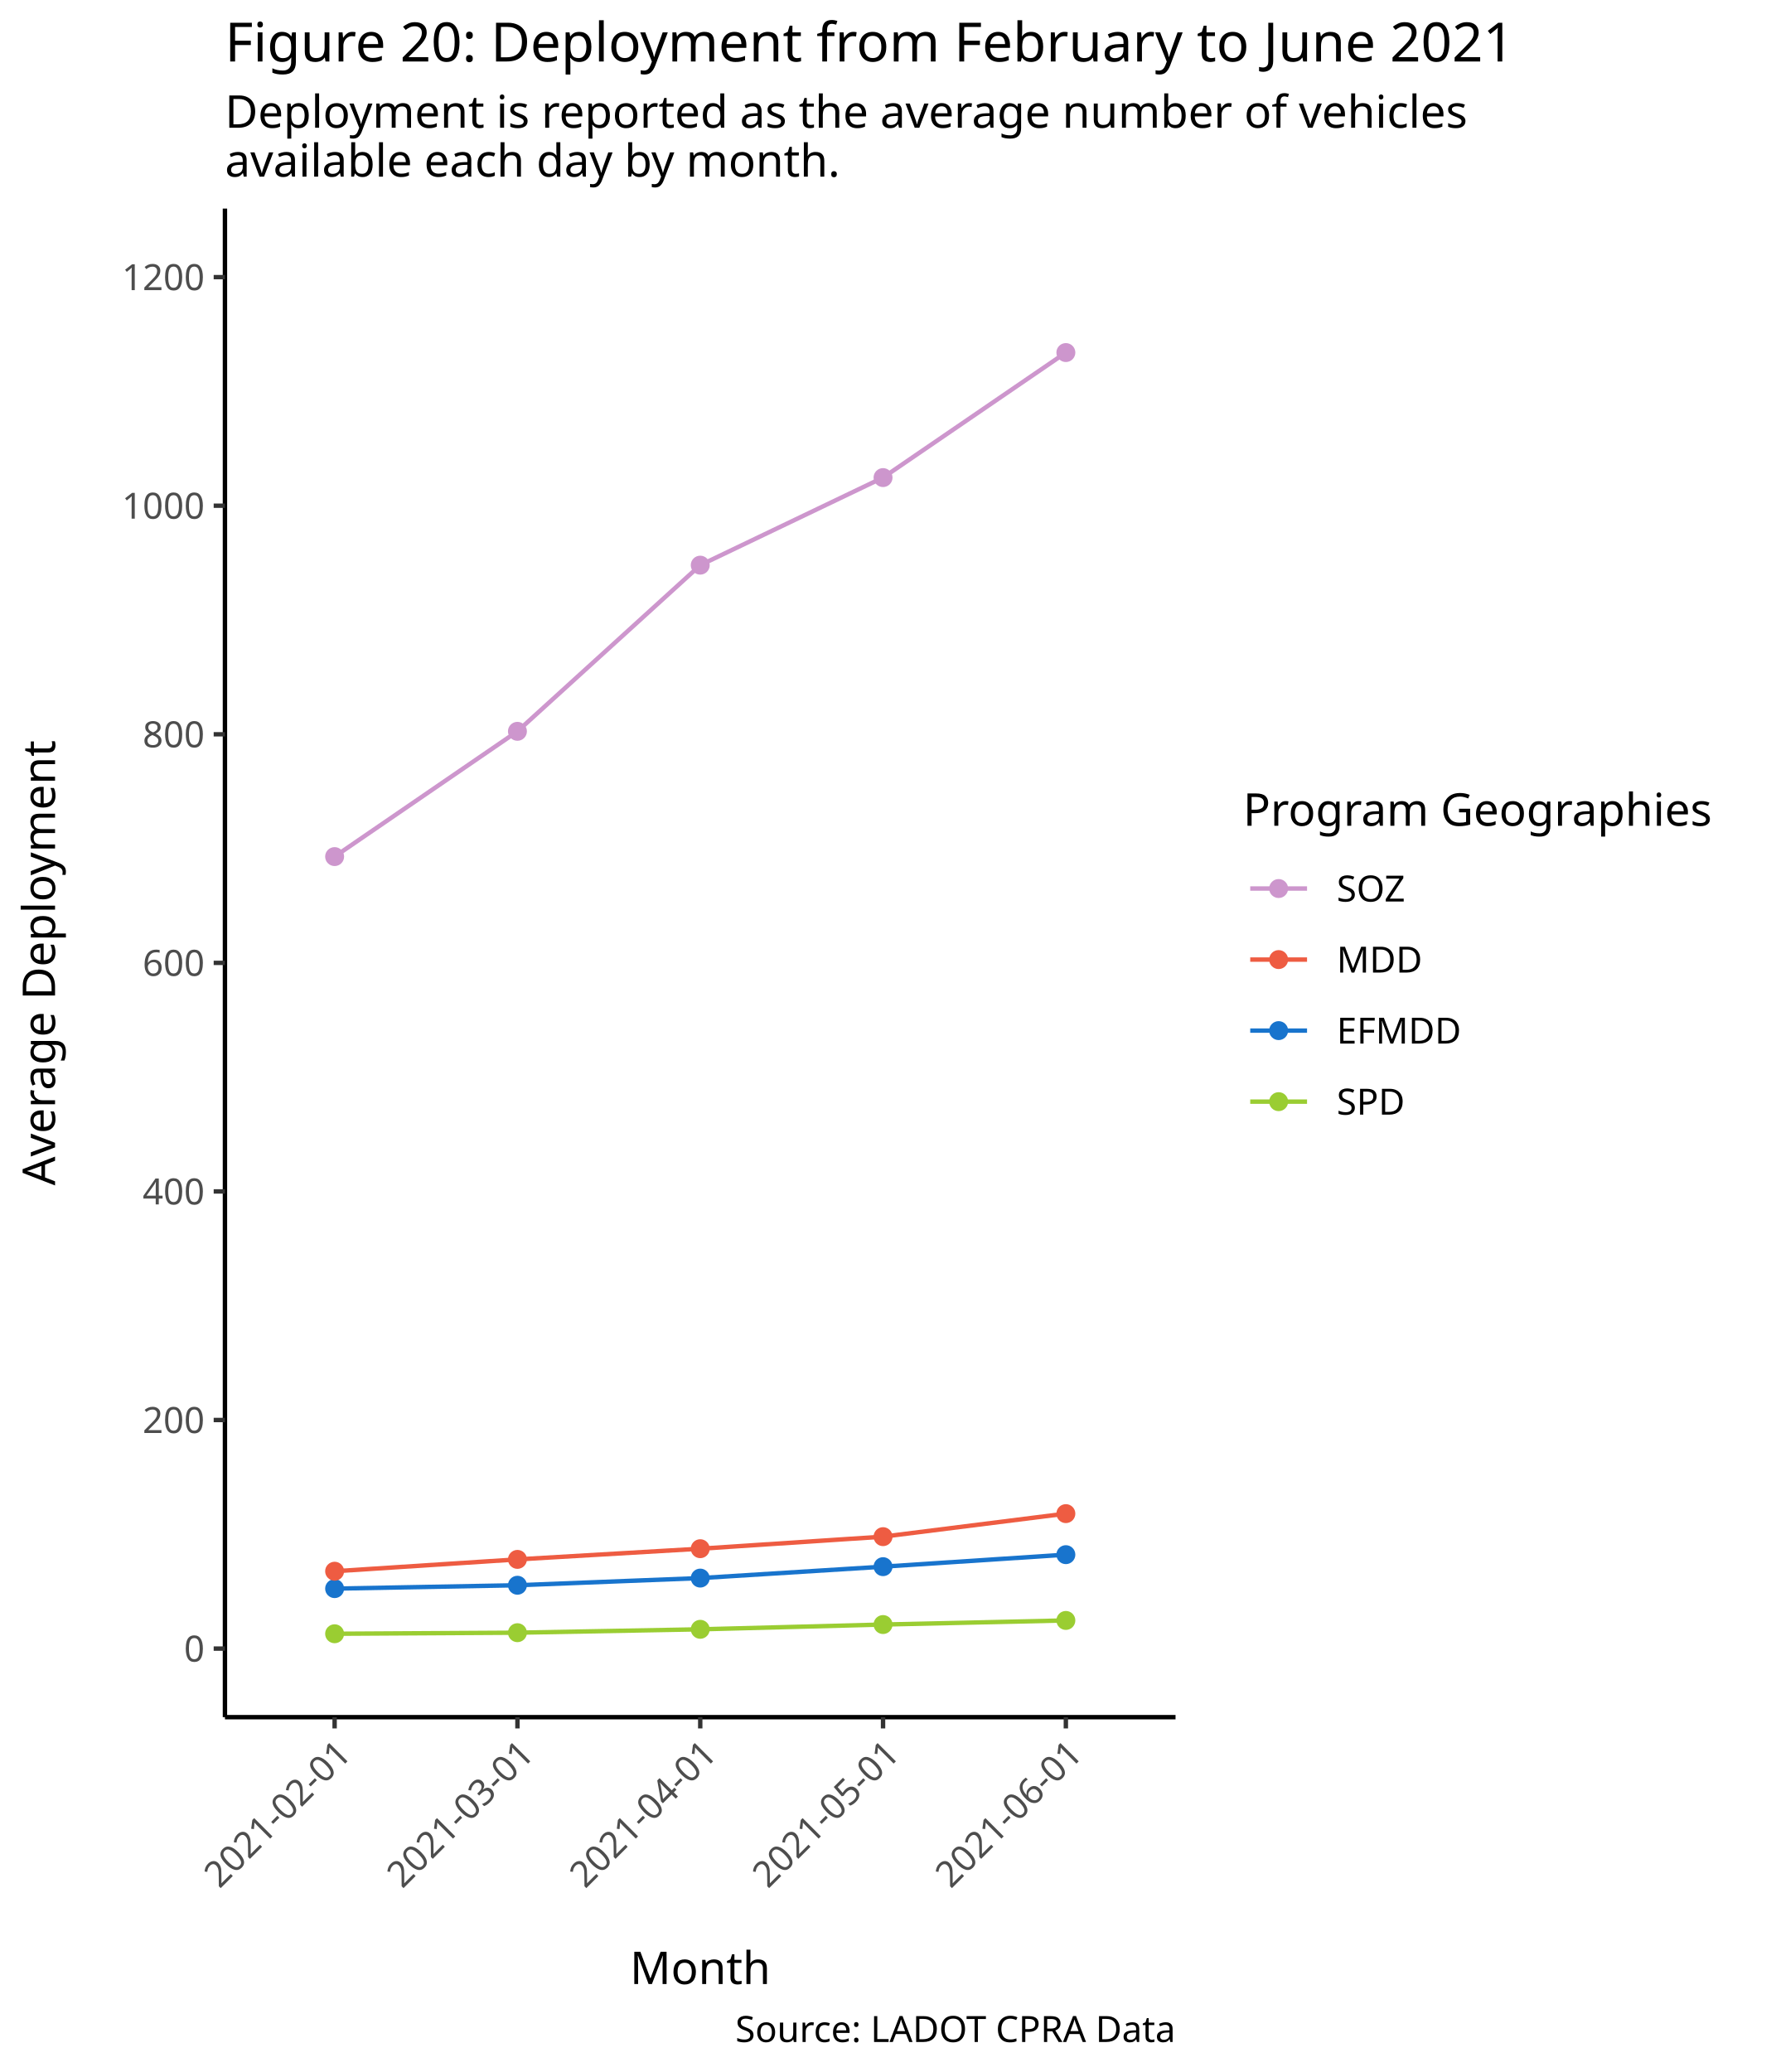
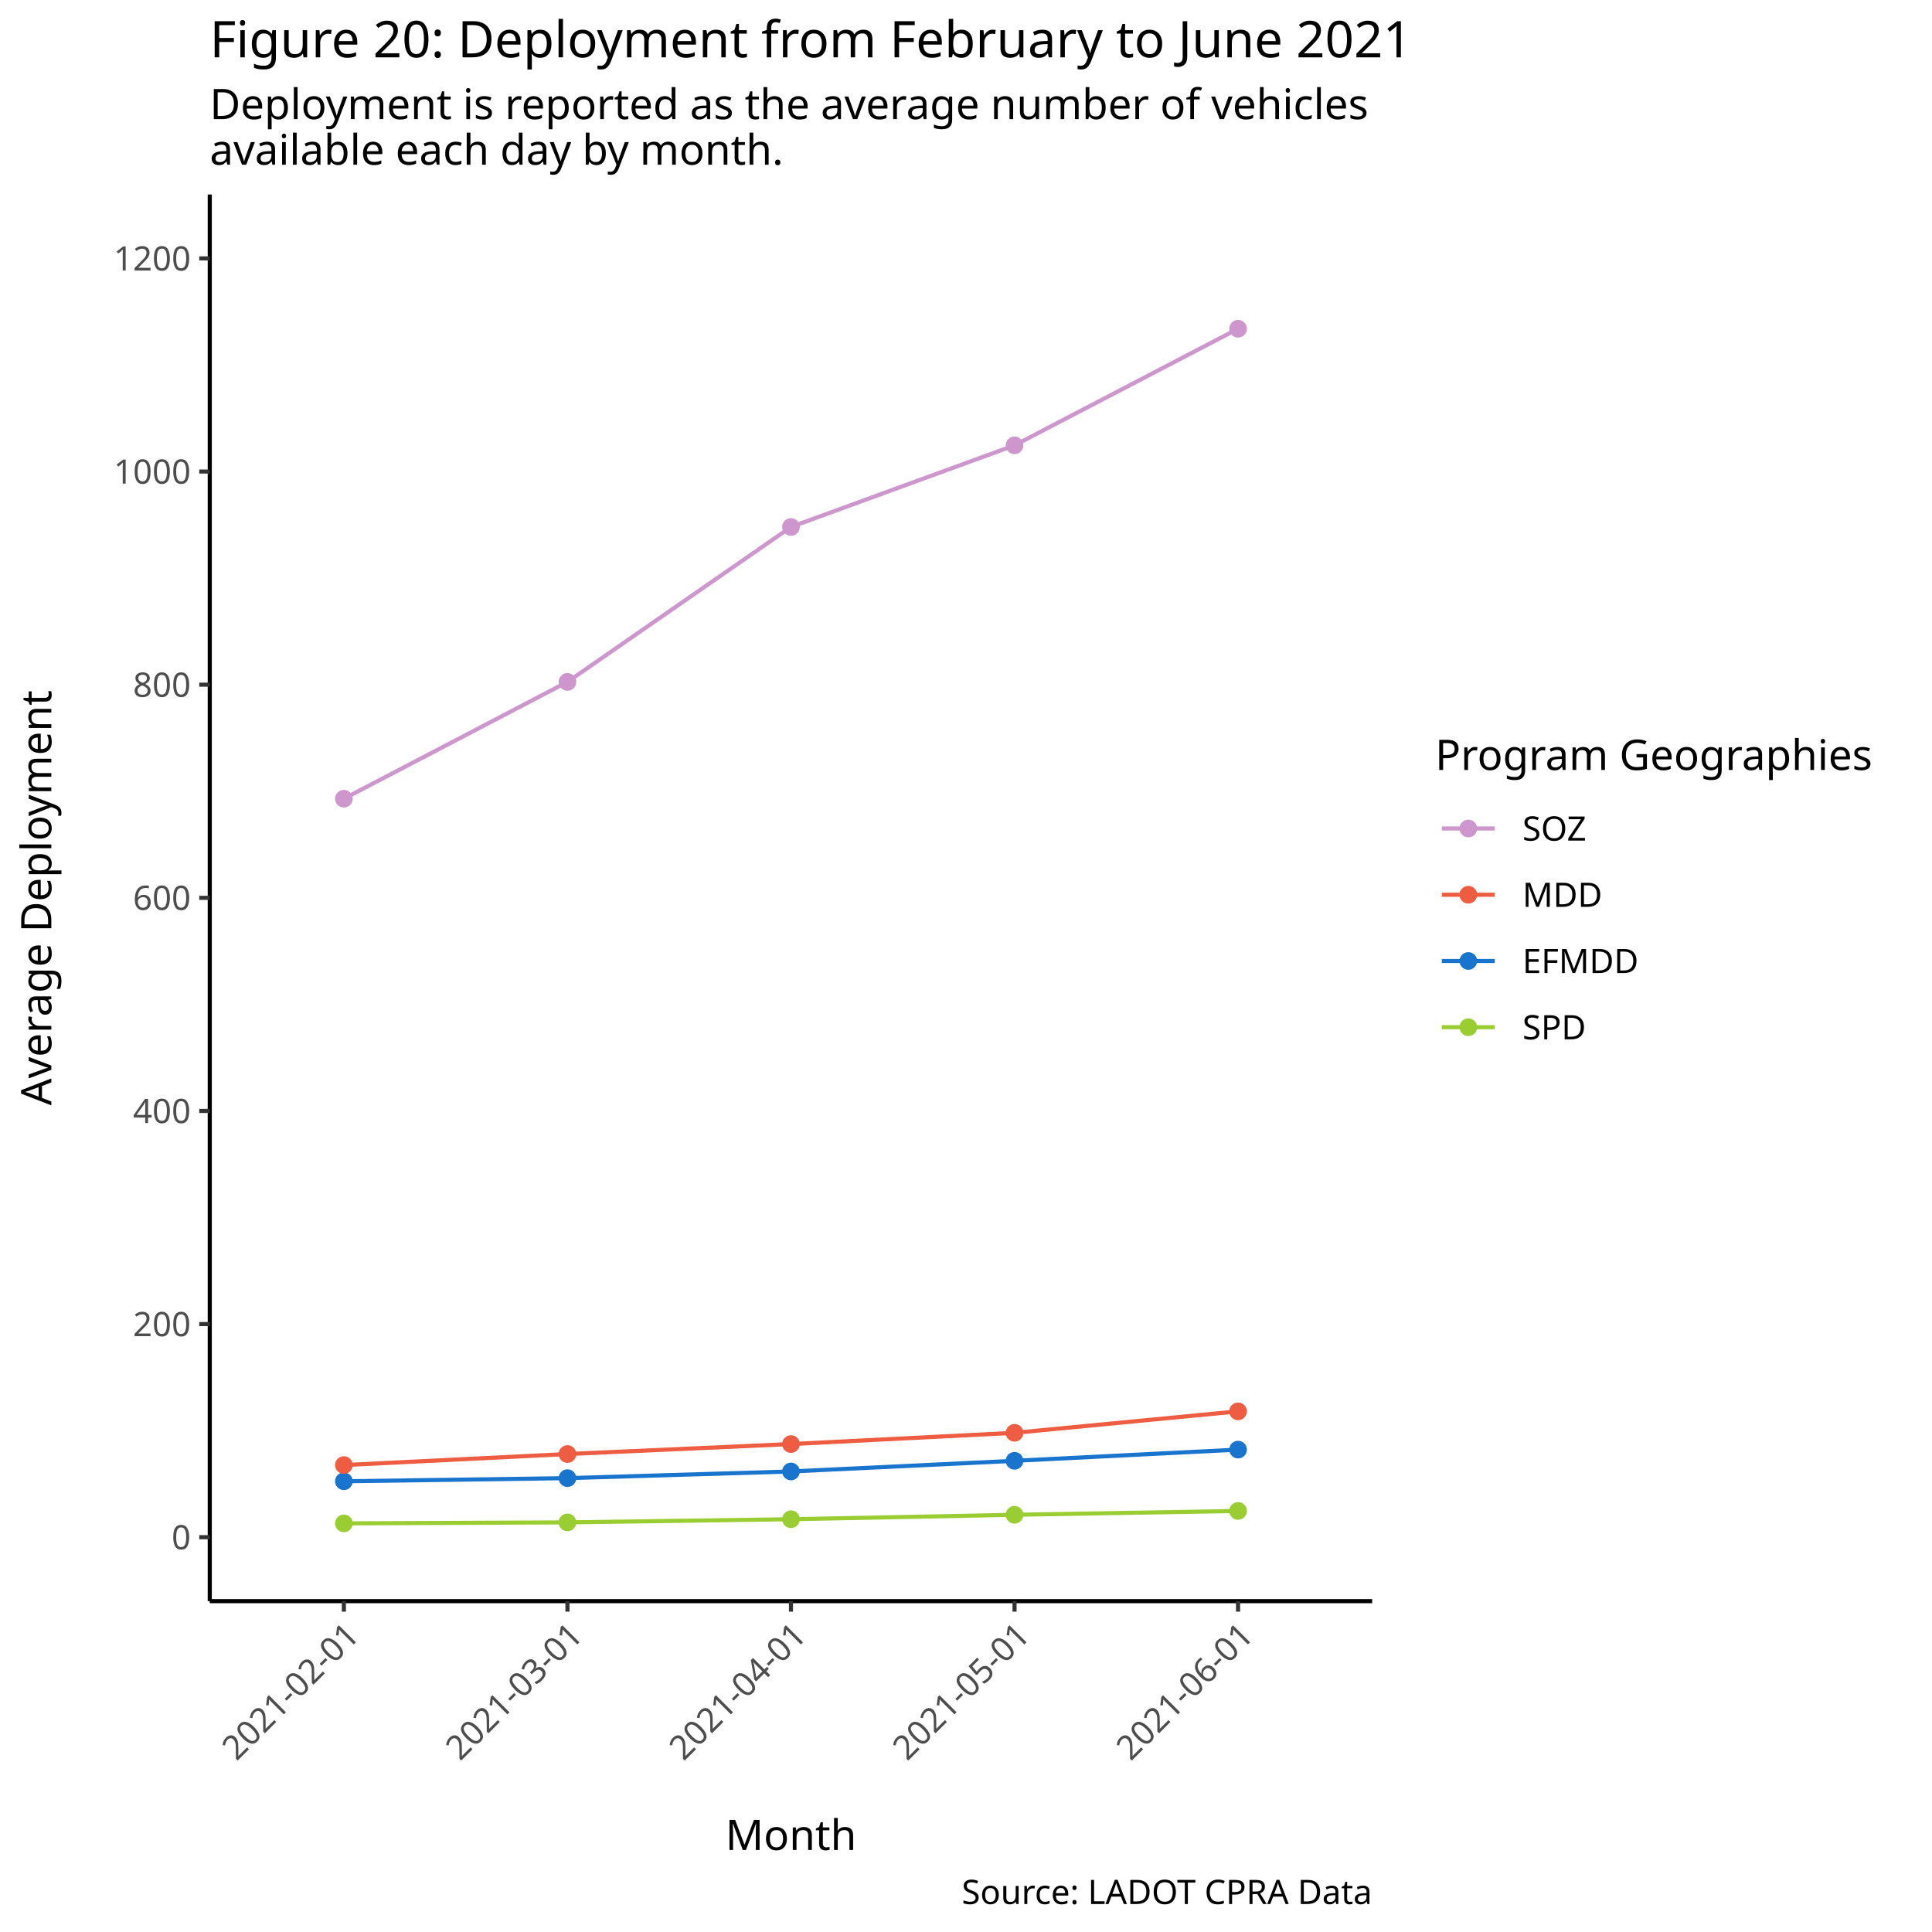
- <svg xmlns="http://www.w3.org/2000/svg" class="svglite" width="432.00pt" height="504.00pt" viewBox="0 0 432.00 504.00">
+ <svg xmlns="http://www.w3.org/2000/svg" class="svglite" width="504.00pt" height="504.00pt" viewBox="0 0 504.00 504.00">
  <defs>
    <style type="text/css">
    .svglite line, .svglite polyline, .svglite polygon, .svglite path, .svglite rect, .svglite circle {
      fill: none;
      stroke: #000000;
      stroke-linecap: round;
      stroke-linejoin: round;
      stroke-miterlimit: 10.00;
    }
    .svglite text {
      white-space: pre;
    }
  </style>
  </defs>
  <rect width="100%" height="100%" style="stroke: none; fill: #FFFFFF;" />
  <defs>
-     <clipPath id="cpMC4wMHw0MzIuMDB8MC4wMHw1MDQuMDA=">
-       <rect x="0.00" y="0.00" width="432.00" height="504.00" />
+     <clipPath id="cpMC4wMHw1MDQuMDB8MC4wMHw1MDQuMDA=">
+       <rect x="0.00" y="0.00" width="504.00" height="504.00" />
    </clipPath>
  </defs>
-   <g clip-path="url(#cpMC4wMHw0MzIuMDB8MC4wMHw1MDQuMDA=)">
-     <rect x="0" y="0.00" width="432.00" height="504.00" style="stroke-width: 1.07; stroke: #FFFFFF; fill: #FFFFFF;" />
+   <g clip-path="url(#cpMC4wMHw1MDQuMDB8MC4wMHw1MDQuMDA=)">
+     <rect x="0.00" y="0.00" width="504.00" height="504.00" style="stroke-width: 1.07; stroke: #FFFFFF; fill: #FFFFFF;" />
  </g>
  <defs>
-     <clipPath id="cpNTQuNzJ8Mjg1Ljk2fDUwLjczfDQxNy42OQ==">
-       <rect x="54.72" y="50.73" width="231.24" height="366.95" />
+     <clipPath id="cpNTQuNzJ8MzU3Ljk2fDUwLjczfDQxNy42OQ==">
+       <rect x="54.72" y="50.73" width="303.24" height="366.95" />
    </clipPath>
  </defs>
-   <g clip-path="url(#cpNTQuNzJ8Mjg1Ljk2fDUwLjczfDQxNy42OQ==)">
-     <rect x="54.72" y="50.73" width="231.24" height="366.95" style="stroke-width: 1.07; stroke: none; fill: #FFFFFF;" />
-     <polyline points="81.40,386.42 125.87,385.60 170.34,383.86 214.81,381.08 259.28,378.16 " style="stroke-width: 1.07; stroke: #1874CD; stroke-linecap: butt;" />
-     <polyline points="81.40,382.19 125.87,379.31 170.34,376.71 214.81,373.78 259.28,368.18 " style="stroke-width: 1.07; stroke: #EE5C42; stroke-linecap: butt;" />
-     <polyline points="81.40,208.36 125.87,177.89 170.34,137.47 214.81,116.17 259.28,85.76 " style="stroke-width: 1.07; stroke: #CD96CD; stroke-linecap: butt;" />
-     <polyline points="81.40,397.40 125.87,397.14 170.34,396.32 214.81,395.16 259.28,394.16 " style="stroke-width: 1.07; stroke: #9ACD32; stroke-linecap: butt;" />
-     <circle cx="81.40" cy="386.42" r="1.95" style="stroke-width: 0.71; stroke: #1874CD; fill: #1874CD;" />
-     <circle cx="125.87" cy="385.60" r="1.95" style="stroke-width: 0.71; stroke: #1874CD; fill: #1874CD;" />
-     <circle cx="170.34" cy="383.86" r="1.95" style="stroke-width: 0.71; stroke: #1874CD; fill: #1874CD;" />
-     <circle cx="214.81" cy="381.08" r="1.95" style="stroke-width: 0.71; stroke: #1874CD; fill: #1874CD;" />
-     <circle cx="259.28" cy="378.16" r="1.95" style="stroke-width: 0.71; stroke: #1874CD; fill: #1874CD;" />
-     <circle cx="81.40" cy="382.19" r="1.95" style="stroke-width: 0.71; stroke: #EE5C42; fill: #EE5C42;" />
-     <circle cx="125.87" cy="379.31" r="1.95" style="stroke-width: 0.71; stroke: #EE5C42; fill: #EE5C42;" />
-     <circle cx="170.34" cy="376.71" r="1.95" style="stroke-width: 0.71; stroke: #EE5C42; fill: #EE5C42;" />
-     <circle cx="214.81" cy="373.78" r="1.95" style="stroke-width: 0.71; stroke: #EE5C42; fill: #EE5C42;" />
-     <circle cx="259.28" cy="368.18" r="1.95" style="stroke-width: 0.71; stroke: #EE5C42; fill: #EE5C42;" />
-     <circle cx="81.40" cy="208.36" r="1.95" style="stroke-width: 0.71; stroke: #CD96CD; fill: #CD96CD;" />
-     <circle cx="125.87" cy="177.89" r="1.95" style="stroke-width: 0.71; stroke: #CD96CD; fill: #CD96CD;" />
-     <circle cx="170.34" cy="137.47" r="1.95" style="stroke-width: 0.71; stroke: #CD96CD; fill: #CD96CD;" />
-     <circle cx="214.81" cy="116.17" r="1.95" style="stroke-width: 0.71; stroke: #CD96CD; fill: #CD96CD;" />
-     <circle cx="259.28" cy="85.76" r="1.95" style="stroke-width: 0.71; stroke: #CD96CD; fill: #CD96CD;" />
-     <circle cx="81.40" cy="397.40" r="1.95" style="stroke-width: 0.71; stroke: #9ACD32; fill: #9ACD32;" />
-     <circle cx="125.87" cy="397.14" r="1.95" style="stroke-width: 0.71; stroke: #9ACD32; fill: #9ACD32;" />
-     <circle cx="170.34" cy="396.32" r="1.95" style="stroke-width: 0.71; stroke: #9ACD32; fill: #9ACD32;" />
-     <circle cx="214.81" cy="395.16" r="1.95" style="stroke-width: 0.71; stroke: #9ACD32; fill: #9ACD32;" />
-     <circle cx="259.28" cy="394.16" r="1.95" style="stroke-width: 0.71; stroke: #9ACD32; fill: #9ACD32;" />
+   <g clip-path="url(#cpNTQuNzJ8MzU3Ljk2fDUwLjczfDQxNy42OQ==)">
+     <rect x="54.72" y="50.73" width="303.24" height="366.95" style="stroke-width: 1.07; stroke: none; fill: #FFFFFF;" />
+     <polyline points="89.71,386.42 148.03,385.60 206.34,383.86 264.66,381.08 322.97,378.16 " style="stroke-width: 1.07; stroke: #1874CD; stroke-linecap: butt;" />
+     <polyline points="89.71,382.19 148.03,379.31 206.34,376.71 264.66,373.78 322.97,368.18 " style="stroke-width: 1.07; stroke: #EE5C42; stroke-linecap: butt;" />
+     <polyline points="89.71,208.36 148.03,177.89 206.34,137.47 264.66,116.17 322.97,85.76 " style="stroke-width: 1.07; stroke: #CD96CD; stroke-linecap: butt;" />
+     <polyline points="89.71,397.40 148.03,397.14 206.34,396.32 264.66,395.16 322.97,394.16 " style="stroke-width: 1.07; stroke: #9ACD32; stroke-linecap: butt;" />
+     <circle cx="89.71" cy="386.42" r="1.95" style="stroke-width: 0.71; stroke: #1874CD; fill: #1874CD;" />
+     <circle cx="148.03" cy="385.60" r="1.95" style="stroke-width: 0.71; stroke: #1874CD; fill: #1874CD;" />
+     <circle cx="206.34" cy="383.86" r="1.95" style="stroke-width: 0.71; stroke: #1874CD; fill: #1874CD;" />
+     <circle cx="264.66" cy="381.08" r="1.95" style="stroke-width: 0.71; stroke: #1874CD; fill: #1874CD;" />
+     <circle cx="322.97" cy="378.16" r="1.95" style="stroke-width: 0.71; stroke: #1874CD; fill: #1874CD;" />
+     <circle cx="89.71" cy="382.19" r="1.95" style="stroke-width: 0.71; stroke: #EE5C42; fill: #EE5C42;" />
+     <circle cx="148.03" cy="379.31" r="1.95" style="stroke-width: 0.71; stroke: #EE5C42; fill: #EE5C42;" />
+     <circle cx="206.34" cy="376.71" r="1.95" style="stroke-width: 0.71; stroke: #EE5C42; fill: #EE5C42;" />
+     <circle cx="264.66" cy="373.78" r="1.95" style="stroke-width: 0.71; stroke: #EE5C42; fill: #EE5C42;" />
+     <circle cx="322.97" cy="368.18" r="1.95" style="stroke-width: 0.71; stroke: #EE5C42; fill: #EE5C42;" />
+     <circle cx="89.71" cy="208.36" r="1.95" style="stroke-width: 0.71; stroke: #CD96CD; fill: #CD96CD;" />
+     <circle cx="148.03" cy="177.89" r="1.95" style="stroke-width: 0.71; stroke: #CD96CD; fill: #CD96CD;" />
+     <circle cx="206.34" cy="137.47" r="1.95" style="stroke-width: 0.71; stroke: #CD96CD; fill: #CD96CD;" />
+     <circle cx="264.66" cy="116.17" r="1.95" style="stroke-width: 0.71; stroke: #CD96CD; fill: #CD96CD;" />
+     <circle cx="322.97" cy="85.76" r="1.95" style="stroke-width: 0.71; stroke: #CD96CD; fill: #CD96CD;" />
+     <circle cx="89.71" cy="397.40" r="1.95" style="stroke-width: 0.71; stroke: #9ACD32; fill: #9ACD32;" />
+     <circle cx="148.03" cy="397.14" r="1.95" style="stroke-width: 0.71; stroke: #9ACD32; fill: #9ACD32;" />
+     <circle cx="206.34" cy="396.32" r="1.95" style="stroke-width: 0.71; stroke: #9ACD32; fill: #9ACD32;" />
+     <circle cx="264.66" cy="395.16" r="1.95" style="stroke-width: 0.71; stroke: #9ACD32; fill: #9ACD32;" />
+     <circle cx="322.97" cy="394.16" r="1.95" style="stroke-width: 0.71; stroke: #9ACD32; fill: #9ACD32;" />
  </g>
-   <g clip-path="url(#cpMC4wMHw0MzIuMDB8MC4wMHw1MDQuMDA=)">
+   <g clip-path="url(#cpMC4wMHw1MDQuMDB8MC4wMHw1MDQuMDA=)">
    <polyline points="54.72,417.69 54.72,50.73 " style="stroke-width: 1.07; stroke-linecap: butt;" />
    <text x="49.79" y="404.17" text-anchor="end" style="font-size: 8.80px;fill: #4D4D4D; font-family: &quot;Century Gothic&quot;;" textLength="4.87px" lengthAdjust="spacingAndGlyphs">0</text>
    <text x="49.79" y="348.57" text-anchor="end" style="font-size: 8.80px;fill: #4D4D4D; font-family: &quot;Century Gothic&quot;;" textLength="14.62px" lengthAdjust="spacingAndGlyphs">200</text>
    <text x="49.79" y="292.97" text-anchor="end" style="font-size: 8.80px;fill: #4D4D4D; font-family: &quot;Century Gothic&quot;;" textLength="14.62px" lengthAdjust="spacingAndGlyphs">400</text>
    <text x="49.79" y="237.37" text-anchor="end" style="font-size: 8.80px;fill: #4D4D4D; font-family: &quot;Century Gothic&quot;;" textLength="14.62px" lengthAdjust="spacingAndGlyphs">600</text>
    <text x="49.79" y="181.77" text-anchor="end" style="font-size: 8.80px;fill: #4D4D4D; font-family: &quot;Century Gothic&quot;;" textLength="14.62px" lengthAdjust="spacingAndGlyphs">800</text>
    <text x="49.79" y="126.17" text-anchor="end" style="font-size: 8.80px;fill: #4D4D4D; font-family: &quot;Century Gothic&quot;;" textLength="19.50px" lengthAdjust="spacingAndGlyphs">1000</text>
    <text x="49.79" y="70.57" text-anchor="end" style="font-size: 8.80px;fill: #4D4D4D; font-family: &quot;Century Gothic&quot;;" textLength="19.50px" lengthAdjust="spacingAndGlyphs">1200</text>
    <polyline points="51.98,401.01 54.72,401.01 " style="stroke-width: 1.07; stroke: #333333; stroke-linecap: butt;" />
    <polyline points="51.98,345.41 54.72,345.41 " style="stroke-width: 1.07; stroke: #333333; stroke-linecap: butt;" />
    <polyline points="51.98,289.81 54.72,289.81 " style="stroke-width: 1.07; stroke: #333333; stroke-linecap: butt;" />
    <polyline points="51.98,234.21 54.72,234.21 " style="stroke-width: 1.07; stroke: #333333; stroke-linecap: butt;" />
    <polyline points="51.98,178.61 54.72,178.61 " style="stroke-width: 1.07; stroke: #333333; stroke-linecap: butt;" />
    <polyline points="51.98,123.01 54.72,123.01 " style="stroke-width: 1.07; stroke: #333333; stroke-linecap: butt;" />
    <polyline points="51.98,67.41 54.72,67.41 " style="stroke-width: 1.07; stroke: #333333; stroke-linecap: butt;" />
-     <polyline points="54.72,417.69 285.96,417.69 " style="stroke-width: 1.07; stroke-linecap: butt;" />
-     <polyline points="81.40,420.43 81.40,417.69 " style="stroke-width: 1.07; stroke: #333333; stroke-linecap: butt;" />
-     <polyline points="125.87,420.43 125.87,417.69 " style="stroke-width: 1.07; stroke: #333333; stroke-linecap: butt;" />
-     <polyline points="170.34,420.43 170.34,417.69 " style="stroke-width: 1.07; stroke: #333333; stroke-linecap: butt;" />
-     <polyline points="214.81,420.43 214.81,417.69 " style="stroke-width: 1.07; stroke: #333333; stroke-linecap: butt;" />
-     <polyline points="259.28,420.43 259.28,417.69 " style="stroke-width: 1.07; stroke: #333333; stroke-linecap: butt;" />
-     <text transform="translate(85.87,427.09) rotate(-45)" text-anchor="end" style="font-size: 8.80px;fill: #4D4D4D; font-family: &quot;Century Gothic&quot;;" textLength="44.84px" lengthAdjust="spacingAndGlyphs">2021-02-01</text>
-     <text transform="translate(130.34,427.09) rotate(-45)" text-anchor="end" style="font-size: 8.80px;fill: #4D4D4D; font-family: &quot;Century Gothic&quot;;" textLength="44.84px" lengthAdjust="spacingAndGlyphs">2021-03-01</text>
-     <text transform="translate(174.81,427.09) rotate(-45)" text-anchor="end" style="font-size: 8.80px;fill: #4D4D4D; font-family: &quot;Century Gothic&quot;;" textLength="44.84px" lengthAdjust="spacingAndGlyphs">2021-04-01</text>
-     <text transform="translate(219.28,427.09) rotate(-45)" text-anchor="end" style="font-size: 8.80px;fill: #4D4D4D; font-family: &quot;Century Gothic&quot;;" textLength="44.84px" lengthAdjust="spacingAndGlyphs">2021-05-01</text>
-     <text transform="translate(263.75,427.09) rotate(-45)" text-anchor="end" style="font-size: 8.80px;fill: #4D4D4D; font-family: &quot;Century Gothic&quot;;" textLength="44.84px" lengthAdjust="spacingAndGlyphs">2021-06-01</text>
-     <text x="170.34" y="470.73" text-anchor="middle" style="font-size: 11.00px; font-family: &quot;Century Gothic&quot;;" textLength="0.00px" lengthAdjust="spacingAndGlyphs" />
-     <text x="170.34" y="482.61" text-anchor="middle" style="font-size: 11.00px; font-family: &quot;Century Gothic&quot;;" textLength="34.47px" lengthAdjust="spacingAndGlyphs">Month</text>
+     <polyline points="54.72,417.69 357.96,417.69 " style="stroke-width: 1.07; stroke-linecap: butt;" />
+     <polyline points="89.71,420.43 89.71,417.69 " style="stroke-width: 1.07; stroke: #333333; stroke-linecap: butt;" />
+     <polyline points="148.03,420.43 148.03,417.69 " style="stroke-width: 1.07; stroke: #333333; stroke-linecap: butt;" />
+     <polyline points="206.34,420.43 206.34,417.69 " style="stroke-width: 1.07; stroke: #333333; stroke-linecap: butt;" />
+     <polyline points="264.66,420.43 264.66,417.69 " style="stroke-width: 1.07; stroke: #333333; stroke-linecap: butt;" />
+     <polyline points="322.97,420.43 322.97,417.69 " style="stroke-width: 1.07; stroke: #333333; stroke-linecap: butt;" />
+     <text transform="translate(94.18,427.09) rotate(-45)" text-anchor="end" style="font-size: 8.80px;fill: #4D4D4D; font-family: &quot;Century Gothic&quot;;" textLength="44.84px" lengthAdjust="spacingAndGlyphs">2021-02-01</text>
+     <text transform="translate(152.50,427.09) rotate(-45)" text-anchor="end" style="font-size: 8.80px;fill: #4D4D4D; font-family: &quot;Century Gothic&quot;;" textLength="44.84px" lengthAdjust="spacingAndGlyphs">2021-03-01</text>
+     <text transform="translate(210.81,427.09) rotate(-45)" text-anchor="end" style="font-size: 8.80px;fill: #4D4D4D; font-family: &quot;Century Gothic&quot;;" textLength="44.84px" lengthAdjust="spacingAndGlyphs">2021-04-01</text>
+     <text transform="translate(269.13,427.09) rotate(-45)" text-anchor="end" style="font-size: 8.80px;fill: #4D4D4D; font-family: &quot;Century Gothic&quot;;" textLength="44.84px" lengthAdjust="spacingAndGlyphs">2021-05-01</text>
+     <text transform="translate(327.44,427.09) rotate(-45)" text-anchor="end" style="font-size: 8.80px;fill: #4D4D4D; font-family: &quot;Century Gothic&quot;;" textLength="44.84px" lengthAdjust="spacingAndGlyphs">2021-06-01</text>
+     <text x="206.34" y="470.73" text-anchor="middle" style="font-size: 11.00px; font-family: &quot;Century Gothic&quot;;" textLength="0.00px" lengthAdjust="spacingAndGlyphs" />
+     <text x="206.34" y="482.61" text-anchor="middle" style="font-size: 11.00px; font-family: &quot;Century Gothic&quot;;" textLength="34.47px" lengthAdjust="spacingAndGlyphs">Month</text>
    <text transform="translate(13.39,234.21) rotate(-90)" text-anchor="middle" style="font-size: 11.00px; font-family: &quot;Century Gothic&quot;;" textLength="115.86px" lengthAdjust="spacingAndGlyphs">Average Deployment</text>
    <text transform="translate(25.27,234.21) rotate(-90)" text-anchor="middle" style="font-size: 11.00px; font-family: &quot;Century Gothic&quot;;" textLength="0.00px" lengthAdjust="spacingAndGlyphs" />
-     <rect x="296.92" y="186.33" width="129.60" height="95.75" style="stroke-width: 1.07; stroke: none; fill: #FFFFFF;" />
-     <text x="302.40" y="200.86" style="font-size: 11.00px; font-family: &quot;Century Gothic&quot;;" textLength="118.64px" lengthAdjust="spacingAndGlyphs">Program Geographies</text>
-     <line x1="304.13" y1="216.13" x2="317.95" y2="216.13" style="stroke-width: 1.07; stroke: #CD96CD; stroke-linecap: butt;" />
-     <circle cx="311.04" cy="216.13" r="1.95" style="stroke-width: 0.71; stroke: #CD96CD; fill: #CD96CD;" />
-     <line x1="304.13" y1="233.41" x2="317.95" y2="233.41" style="stroke-width: 1.07; stroke: #EE5C42; stroke-linecap: butt;" />
-     <circle cx="311.04" cy="233.41" r="1.95" style="stroke-width: 0.71; stroke: #EE5C42; fill: #EE5C42;" />
-     <line x1="304.13" y1="250.69" x2="317.95" y2="250.69" style="stroke-width: 1.07; stroke: #1874CD; stroke-linecap: butt;" />
-     <circle cx="311.04" cy="250.69" r="1.95" style="stroke-width: 0.71; stroke: #1874CD; fill: #1874CD;" />
-     <line x1="304.13" y1="267.97" x2="317.95" y2="267.97" style="stroke-width: 1.07; stroke: #9ACD32; stroke-linecap: butt;" />
-     <circle cx="311.04" cy="267.97" r="1.95" style="stroke-width: 0.71; stroke: #9ACD32; fill: #9ACD32;" />
-     <text x="325.16" y="219.29" style="font-size: 8.80px; font-family: &quot;Century Gothic&quot;;" textLength="16.26px" lengthAdjust="spacingAndGlyphs">SOZ</text>
-     <text x="325.16" y="236.57" style="font-size: 8.80px; font-family: &quot;Century Gothic&quot;;" textLength="21.18px" lengthAdjust="spacingAndGlyphs">MDD</text>
-     <text x="325.16" y="253.85" style="font-size: 8.80px; font-family: &quot;Century Gothic&quot;;" textLength="30.16px" lengthAdjust="spacingAndGlyphs">EFMDD</text>
-     <text x="325.16" y="271.13" style="font-size: 8.80px; font-family: &quot;Century Gothic&quot;;" textLength="16.14px" lengthAdjust="spacingAndGlyphs">SPD</text>
+     <rect x="368.92" y="186.33" width="129.60" height="95.75" style="stroke-width: 1.07; stroke: none; fill: #FFFFFF;" />
+     <text x="374.40" y="200.86" style="font-size: 11.00px; font-family: &quot;Century Gothic&quot;;" textLength="118.64px" lengthAdjust="spacingAndGlyphs">Program Geographies</text>
+     <line x1="376.13" y1="216.13" x2="389.95" y2="216.13" style="stroke-width: 1.07; stroke: #CD96CD; stroke-linecap: butt;" />
+     <circle cx="383.04" cy="216.13" r="1.95" style="stroke-width: 0.71; stroke: #CD96CD; fill: #CD96CD;" />
+     <line x1="376.13" y1="233.41" x2="389.95" y2="233.41" style="stroke-width: 1.07; stroke: #EE5C42; stroke-linecap: butt;" />
+     <circle cx="383.04" cy="233.41" r="1.95" style="stroke-width: 0.71; stroke: #EE5C42; fill: #EE5C42;" />
+     <line x1="376.13" y1="250.69" x2="389.95" y2="250.69" style="stroke-width: 1.07; stroke: #1874CD; stroke-linecap: butt;" />
+     <circle cx="383.04" cy="250.69" r="1.95" style="stroke-width: 0.71; stroke: #1874CD; fill: #1874CD;" />
+     <line x1="376.13" y1="267.97" x2="389.95" y2="267.97" style="stroke-width: 1.07; stroke: #9ACD32; stroke-linecap: butt;" />
+     <circle cx="383.04" cy="267.97" r="1.95" style="stroke-width: 0.71; stroke: #9ACD32; fill: #9ACD32;" />
+     <text x="397.16" y="219.29" style="font-size: 8.80px; font-family: &quot;Century Gothic&quot;;" textLength="16.26px" lengthAdjust="spacingAndGlyphs">SOZ</text>
+     <text x="397.16" y="236.57" style="font-size: 8.80px; font-family: &quot;Century Gothic&quot;;" textLength="21.18px" lengthAdjust="spacingAndGlyphs">MDD</text>
+     <text x="397.16" y="253.85" style="font-size: 8.80px; font-family: &quot;Century Gothic&quot;;" textLength="30.16px" lengthAdjust="spacingAndGlyphs">EFMDD</text>
+     <text x="397.16" y="271.13" style="font-size: 8.80px; font-family: &quot;Century Gothic&quot;;" textLength="16.14px" lengthAdjust="spacingAndGlyphs">SPD</text>
    <text x="54.72" y="31.08" style="font-size: 11.00px; font-family: &quot;Century Gothic&quot;;" textLength="314.56px" lengthAdjust="spacingAndGlyphs">Deployment is reported as the average number of vehicles</text>
    <text x="54.72" y="42.96" style="font-size: 11.00px; font-family: &quot;Century Gothic&quot;;" textLength="162.66px" lengthAdjust="spacingAndGlyphs">available each day by month.</text>
    <text x="54.72" y="14.95" style="font-size: 13.20px; font-family: &quot;Century Gothic&quot;;" textLength="319.95px" lengthAdjust="spacingAndGlyphs">Figure 20: Deployment from February to June 2021</text>
-     <text x="285.96" y="496.70" text-anchor="end" style="font-size: 8.80px; font-family: &quot;Century Gothic&quot;;" textLength="113.55px" lengthAdjust="spacingAndGlyphs">Source: LADOT CPRA Data</text>
+     <text x="357.96" y="496.70" text-anchor="end" style="font-size: 8.80px; font-family: &quot;Century Gothic&quot;;" textLength="113.55px" lengthAdjust="spacingAndGlyphs">Source: LADOT CPRA Data</text>
  </g>
</svg>
